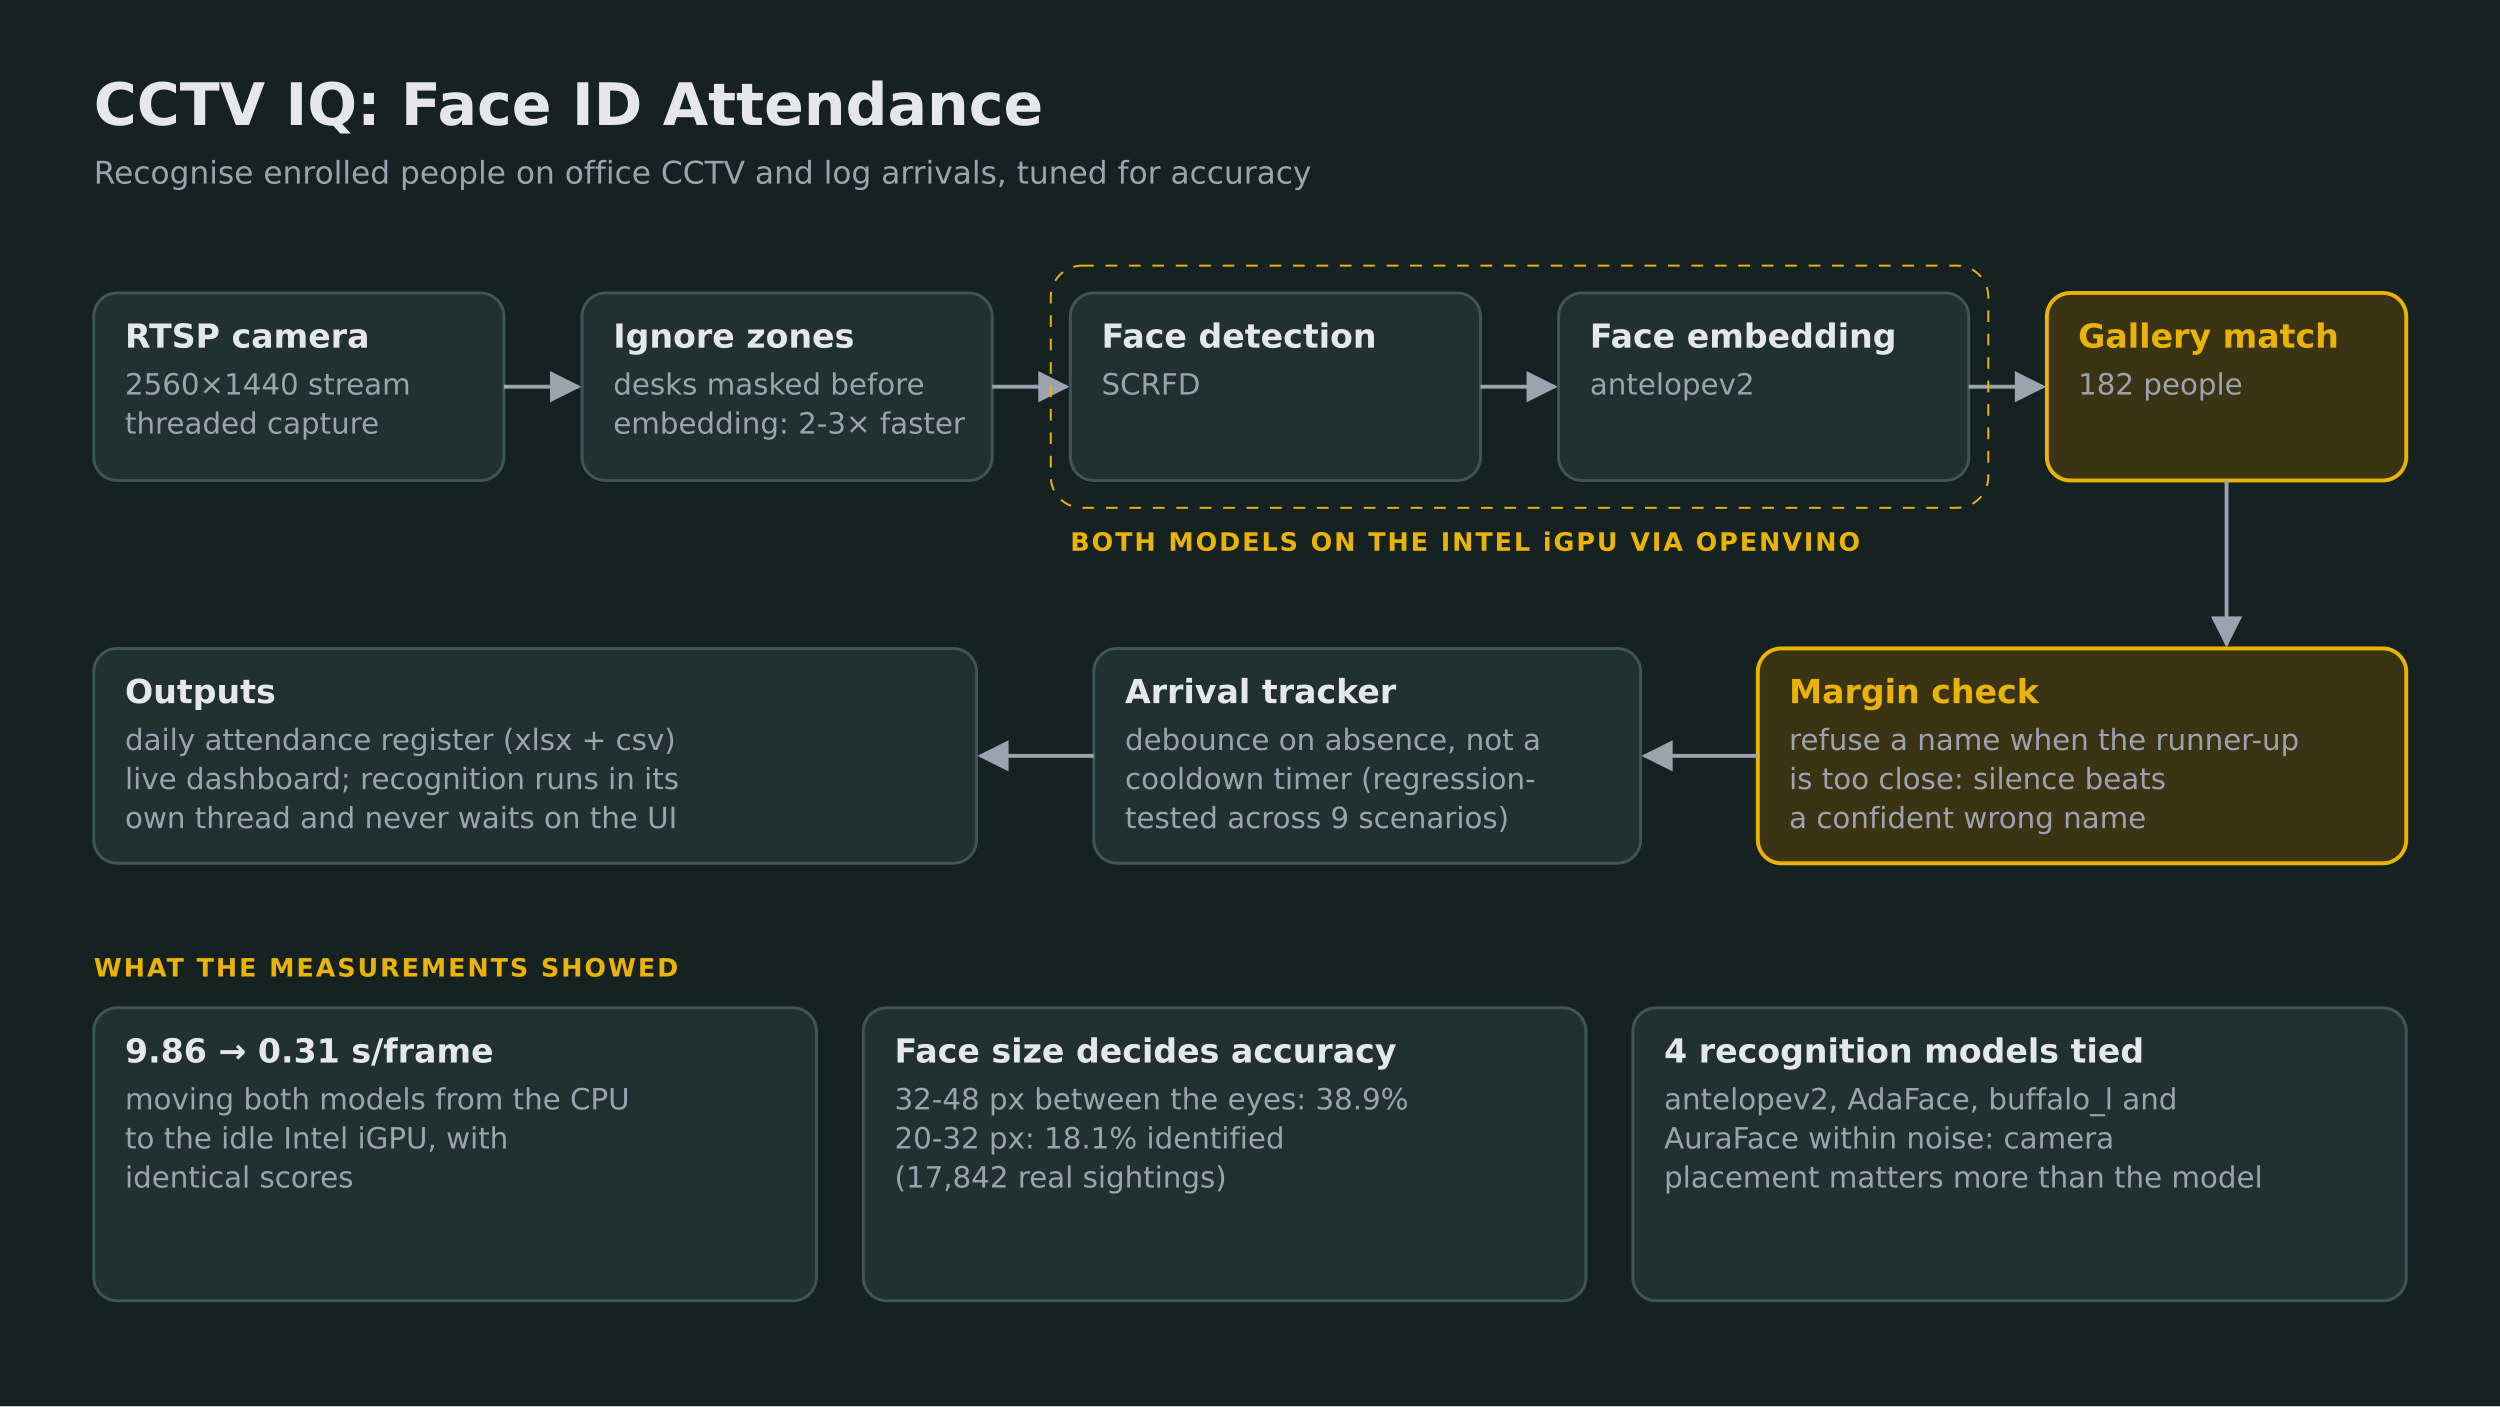
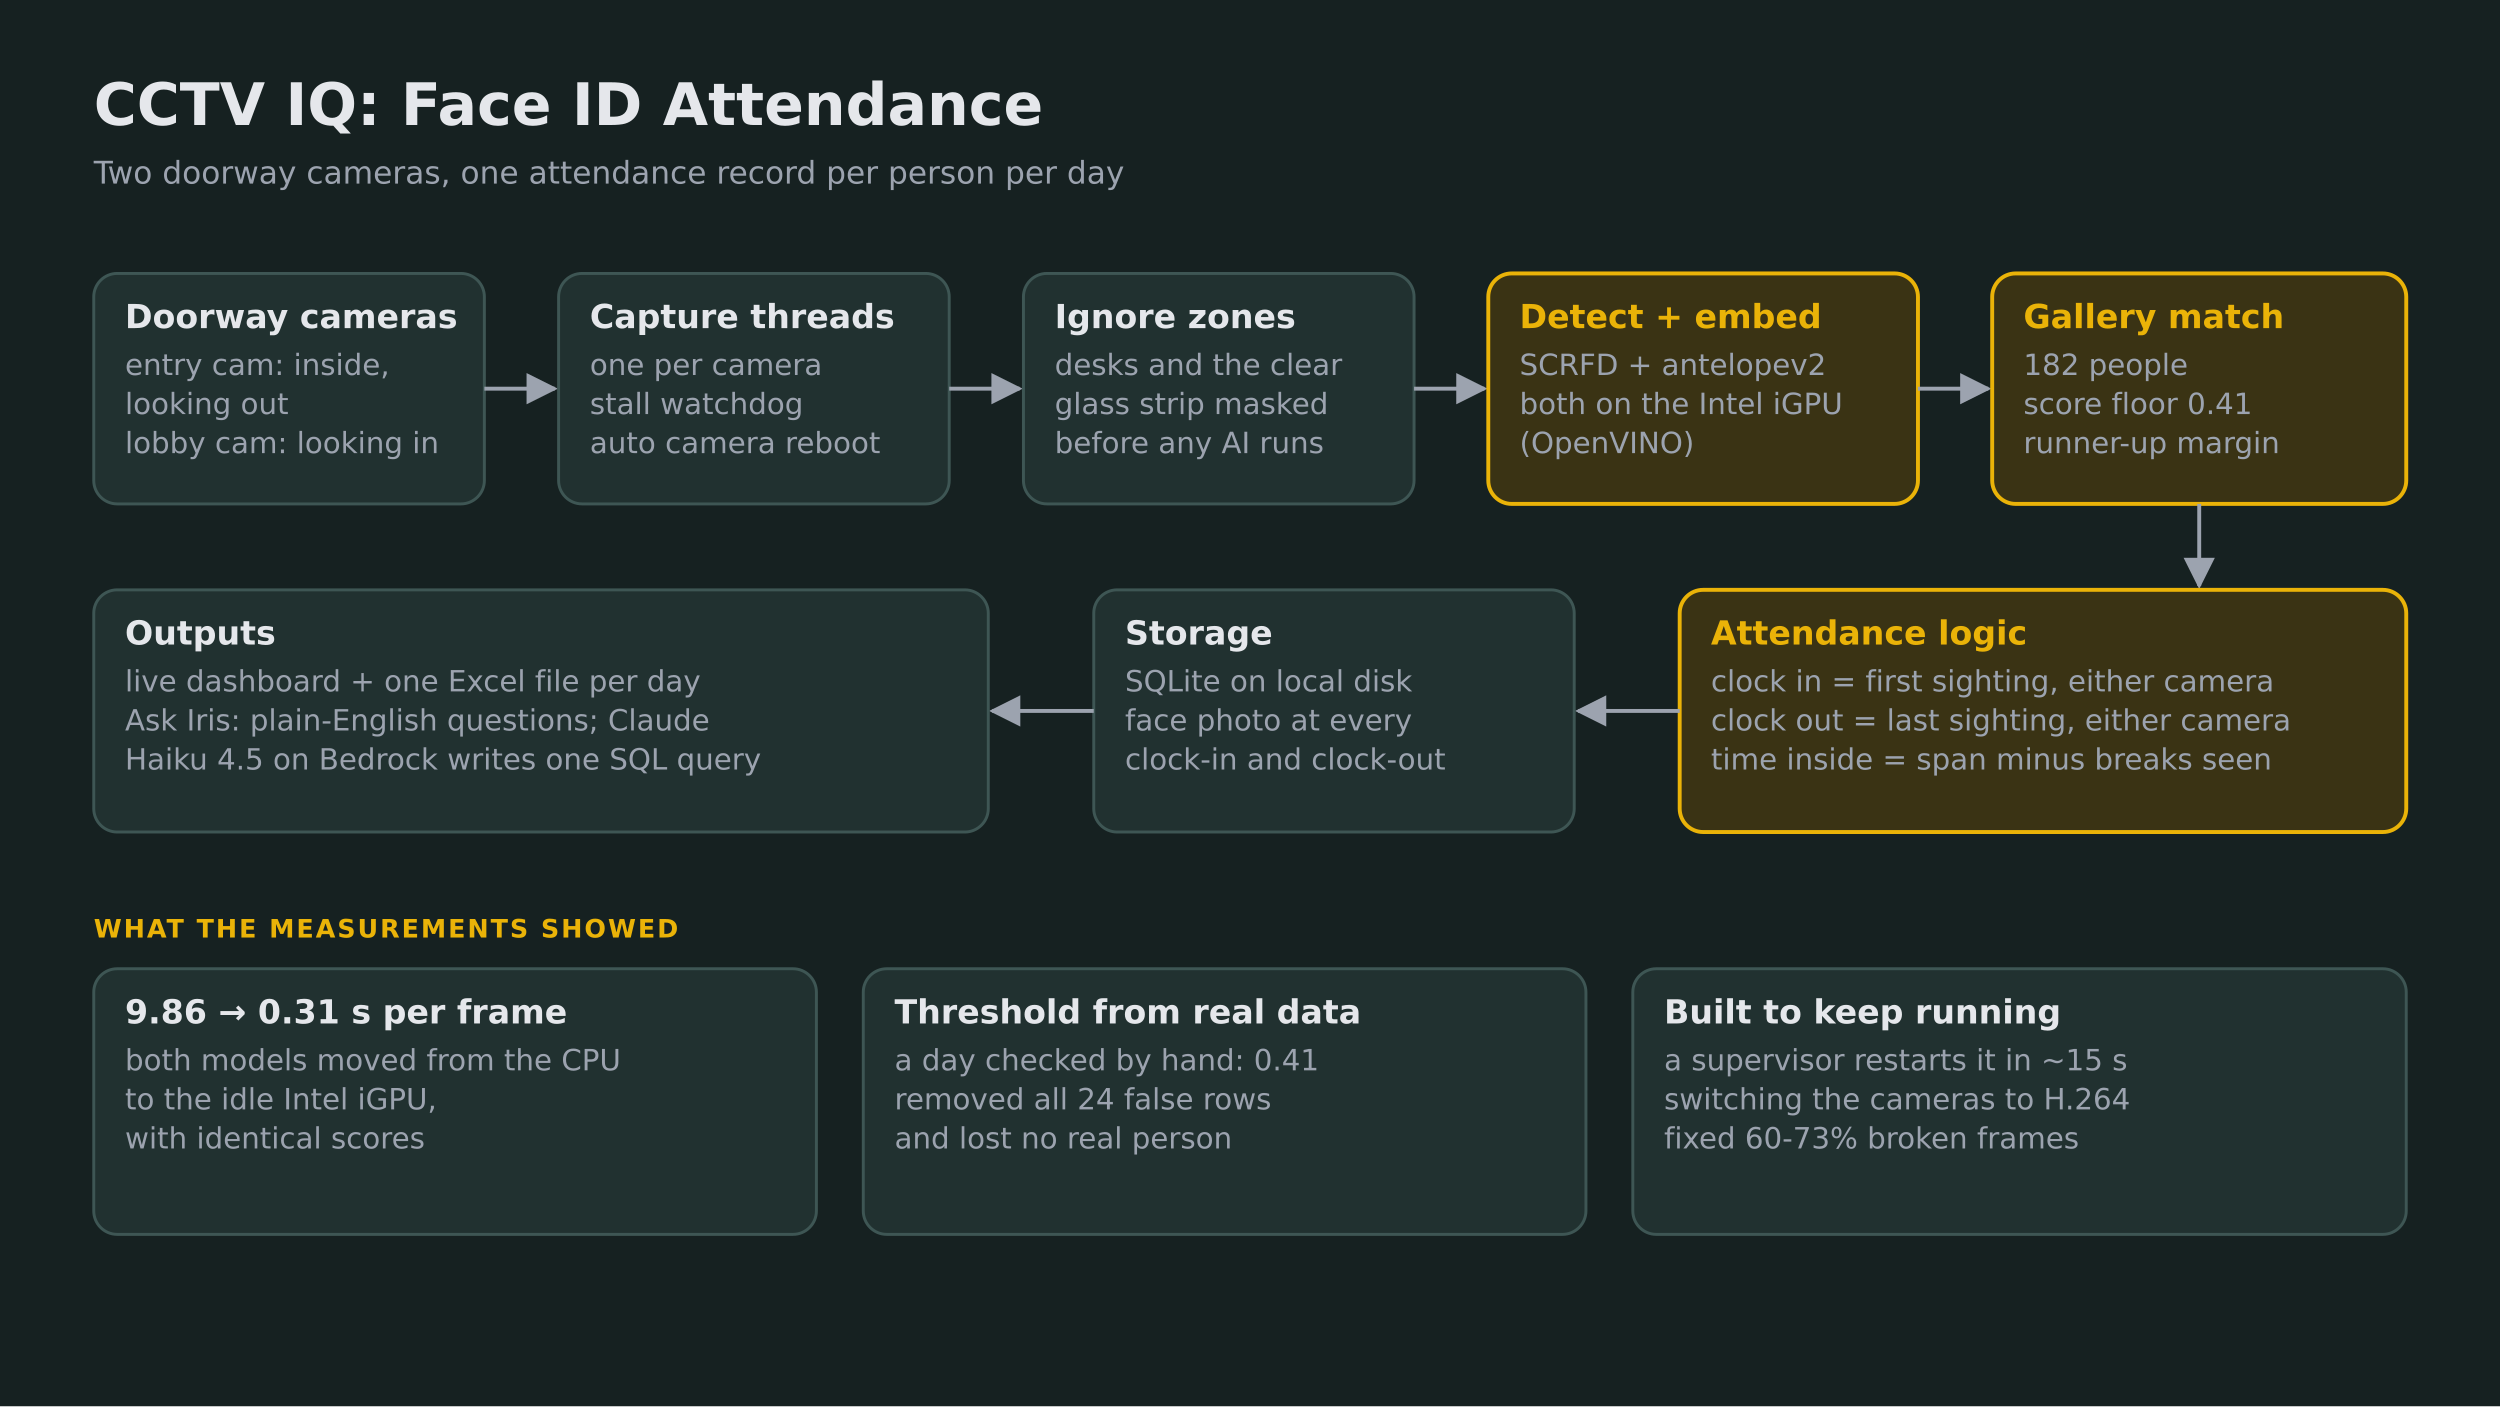
<svg xmlns="http://www.w3.org/2000/svg" width="1280" height="720" viewBox="0 0 1280 720" font-family="DejaVu Sans, Helvetica, Arial, sans-serif">
  <defs>
    <marker id="a" viewBox="0 0 10 10" refX="9" refY="5" markerWidth="8" markerHeight="8" orient="auto-start-reverse">
      <path d="M0,0 L10,5 L0,10 z" fill="#9CA3AF" />
    </marker>
  </defs>
  <rect width="1280" height="720" fill="#162121" />
  <text x="48" y="64" font-size="30" font-weight="bold" fill="#E5E7EB">CCTV IQ: Face ID Attendance</text>
-   <text x="48" y="94" font-size="16" fill="#9CA3AF">Recognise enrolled people on office CCTV and log arrivals, tuned for accuracy</text>
-   <rect x="48" y="150" width="210" height="96" rx="12" fill="#213130" stroke="#3E5654" stroke-width="1.5" />
-   <text x="64" y="178" font-size="17" font-weight="bold" fill="#E5E7EB">RTSP camera</text>
-   <text x="64" y="202" font-size="15" fill="#9CA3AF">2560×1440 stream</text>
-   <text x="64" y="222" font-size="15" fill="#9CA3AF">threaded capture</text>
-   <line x1="258" y1="198" x2="296" y2="198" stroke="#9CA3AF" stroke-width="2" marker-end="url(#a)" />
-   <rect x="298" y="150" width="210" height="96" rx="12" fill="#213130" stroke="#3E5654" stroke-width="1.5" />
-   <text x="314" y="178" font-size="17" font-weight="bold" fill="#E5E7EB">Ignore zones</text>
-   <text x="314" y="202" font-size="15" fill="#9CA3AF">desks masked before</text>
-   <text x="314" y="222" font-size="15" fill="#9CA3AF">embedding: 2-3× faster</text>
-   <line x1="508" y1="198" x2="546" y2="198" stroke="#9CA3AF" stroke-width="2" marker-end="url(#a)" />
-   <rect x="548" y="150" width="210" height="96" rx="12" fill="#213130" stroke="#3E5654" stroke-width="1.5" />
-   <text x="564" y="178" font-size="17" font-weight="bold" fill="#E5E7EB">Face detection</text>
-   <text x="564" y="202" font-size="15" fill="#9CA3AF">SCRFD</text>
-   <line x1="758" y1="198" x2="796" y2="198" stroke="#9CA3AF" stroke-width="2" marker-end="url(#a)" />
-   <rect x="798" y="150" width="210" height="96" rx="12" fill="#213130" stroke="#3E5654" stroke-width="1.5" />
-   <text x="814" y="178" font-size="17" font-weight="bold" fill="#E5E7EB">Face embedding</text>
-   <text x="814" y="202" font-size="15" fill="#9CA3AF">antelopev2</text>
-   <line x1="1008" y1="198" x2="1046" y2="198" stroke="#9CA3AF" stroke-width="2" marker-end="url(#a)" />
-   <rect x="1048" y="150" width="184" height="96" rx="12" fill="#3A3314" stroke="#EAB308" stroke-width="2" />
-   <text x="1064" y="178" font-size="17" font-weight="bold" fill="#EAB308">Gallery match</text>
-   <text x="1064" y="202" font-size="15" fill="#9CA3AF">182 people</text>
-   <rect x="538" y="136" width="480" height="124" rx="16" fill="none" stroke="#EAB308" stroke-dasharray="6 6" />
-   <text x="548" y="282" font-size="13" fill="#EAB308" font-weight="bold" letter-spacing="1">BOTH MODELS ON THE INTEL iGPU VIA OPENVINO</text>
-   <line x1="1140" y1="246" x2="1140" y2="330" stroke="#9CA3AF" stroke-width="2" marker-end="url(#a)" />
-   <rect x="900" y="332" width="332" height="110" rx="12" fill="#3A3314" stroke="#EAB308" stroke-width="2" />
-   <text x="916" y="360" font-size="17" font-weight="bold" fill="#EAB308">Margin check</text>
-   <text x="916" y="384" font-size="15" fill="#9CA3AF">refuse a name when the runner-up</text>
-   <text x="916" y="404" font-size="15" fill="#9CA3AF">is too close: silence beats</text>
-   <text x="916" y="424" font-size="15" fill="#9CA3AF">a confident wrong name</text>
-   <line x1="900" y1="387" x2="842" y2="387" stroke="#9CA3AF" stroke-width="2" marker-end="url(#a)" />
-   <rect x="560" y="332" width="280" height="110" rx="12" fill="#213130" stroke="#3E5654" stroke-width="1.5" />
-   <text x="576" y="360" font-size="17" font-weight="bold" fill="#E5E7EB">Arrival tracker</text>
-   <text x="576" y="384" font-size="15" fill="#9CA3AF">debounce on absence, not a</text>
-   <text x="576" y="404" font-size="15" fill="#9CA3AF">cooldown timer (regression-</text>
-   <text x="576" y="424" font-size="15" fill="#9CA3AF">tested across 9 scenarios)</text>
-   <line x1="560" y1="387" x2="502" y2="387" stroke="#9CA3AF" stroke-width="2" marker-end="url(#a)" />
-   <rect x="48" y="332" width="452" height="110" rx="12" fill="#213130" stroke="#3E5654" stroke-width="1.5" />
-   <text x="64" y="360" font-size="17" font-weight="bold" fill="#E5E7EB">Outputs</text>
-   <text x="64" y="384" font-size="15" fill="#9CA3AF">daily attendance register (xlsx + csv)</text>
-   <text x="64" y="404" font-size="15" fill="#9CA3AF">live dashboard; recognition runs in its</text>
-   <text x="64" y="424" font-size="15" fill="#9CA3AF">own thread and never waits on the UI</text>
-   <text x="48" y="500" font-size="13" fill="#EAB308" font-weight="bold" letter-spacing="1">WHAT THE MEASUREMENTS SHOWED</text>
-   <rect x="48" y="516" width="370" height="150" rx="12" fill="#213130" stroke="#3E5654" stroke-width="1.5" />
-   <text x="64" y="544" font-size="17" font-weight="bold" fill="#E5E7EB">9.86 → 0.31 s/frame</text>
-   <text x="64" y="568" font-size="15" fill="#9CA3AF">moving both models from the CPU</text>
-   <text x="64" y="588" font-size="15" fill="#9CA3AF">to the idle Intel iGPU, with</text>
-   <text x="64" y="608" font-size="15" fill="#9CA3AF">identical scores</text>
-   <rect x="442" y="516" width="370" height="150" rx="12" fill="#213130" stroke="#3E5654" stroke-width="1.5" />
-   <text x="458" y="544" font-size="17" font-weight="bold" fill="#E5E7EB">Face size decides accuracy</text>
-   <text x="458" y="568" font-size="15" fill="#9CA3AF">32-48 px between the eyes: 38.9%</text>
-   <text x="458" y="588" font-size="15" fill="#9CA3AF">20-32 px: 18.1% identified</text>
-   <text x="458" y="608" font-size="15" fill="#9CA3AF">(17,842 real sightings)</text>
-   <rect x="836" y="516" width="396" height="150" rx="12" fill="#213130" stroke="#3E5654" stroke-width="1.5" />
-   <text x="852" y="544" font-size="17" font-weight="bold" fill="#E5E7EB">4 recognition models tied</text>
-   <text x="852" y="568" font-size="15" fill="#9CA3AF">antelopev2, AdaFace, buffalo_l and</text>
-   <text x="852" y="588" font-size="15" fill="#9CA3AF">AuraFace within noise: camera</text>
-   <text x="852" y="608" font-size="15" fill="#9CA3AF">placement matters more than the model</text>
+   <text x="48" y="94" font-size="16" fill="#9CA3AF">Two doorway cameras, one attendance record per person per day</text>
+   <rect x="48" y="140" width="200" height="118" rx="12" fill="#213130" stroke="#3E5654" stroke-width="1.5" />
+   <text x="64" y="168" font-size="17" font-weight="bold" fill="#E5E7EB">Doorway cameras</text>
+   <text x="64" y="192" font-size="15" fill="#9CA3AF">entry cam: inside,</text>
+   <text x="64" y="212" font-size="15" fill="#9CA3AF">looking out</text>
+   <text x="64" y="232" font-size="15" fill="#9CA3AF">lobby cam: looking in</text>
+   <line x1="248" y1="199" x2="284" y2="199" stroke="#9CA3AF" stroke-width="2" marker-end="url(#a)" />
+   <rect x="286" y="140" width="200" height="118" rx="12" fill="#213130" stroke="#3E5654" stroke-width="1.5" />
+   <text x="302" y="168" font-size="17" font-weight="bold" fill="#E5E7EB">Capture threads</text>
+   <text x="302" y="192" font-size="15" fill="#9CA3AF">one per camera</text>
+   <text x="302" y="212" font-size="15" fill="#9CA3AF">stall watchdog</text>
+   <text x="302" y="232" font-size="15" fill="#9CA3AF">auto camera reboot</text>
+   <line x1="486" y1="199" x2="522" y2="199" stroke="#9CA3AF" stroke-width="2" marker-end="url(#a)" />
+   <rect x="524" y="140" width="200" height="118" rx="12" fill="#213130" stroke="#3E5654" stroke-width="1.5" />
+   <text x="540" y="168" font-size="17" font-weight="bold" fill="#E5E7EB">Ignore zones</text>
+   <text x="540" y="192" font-size="15" fill="#9CA3AF">desks and the clear</text>
+   <text x="540" y="212" font-size="15" fill="#9CA3AF">glass strip masked</text>
+   <text x="540" y="232" font-size="15" fill="#9CA3AF">before any AI runs</text>
+   <line x1="724" y1="199" x2="760" y2="199" stroke="#9CA3AF" stroke-width="2" marker-end="url(#a)" />
+   <rect x="762" y="140" width="220" height="118" rx="12" fill="#3A3314" stroke="#EAB308" stroke-width="2" />
+   <text x="778" y="168" font-size="17" font-weight="bold" fill="#EAB308">Detect + embed</text>
+   <text x="778" y="192" font-size="15" fill="#9CA3AF">SCRFD + antelopev2</text>
+   <text x="778" y="212" font-size="15" fill="#9CA3AF">both on the Intel iGPU</text>
+   <text x="778" y="232" font-size="15" fill="#9CA3AF">(OpenVINO)</text>
+   <line x1="982" y1="199" x2="1018" y2="199" stroke="#9CA3AF" stroke-width="2" marker-end="url(#a)" />
+   <rect x="1020" y="140" width="212" height="118" rx="12" fill="#3A3314" stroke="#EAB308" stroke-width="2" />
+   <text x="1036" y="168" font-size="17" font-weight="bold" fill="#EAB308">Gallery match</text>
+   <text x="1036" y="192" font-size="15" fill="#9CA3AF">182 people</text>
+   <text x="1036" y="212" font-size="15" fill="#9CA3AF">score floor 0.41</text>
+   <text x="1036" y="232" font-size="15" fill="#9CA3AF">runner-up margin</text>
+   <line x1="1126" y1="258" x2="1126" y2="300" stroke="#9CA3AF" stroke-width="2" marker-end="url(#a)" />
+   <rect x="860" y="302" width="372" height="124" rx="12" fill="#3A3314" stroke="#EAB308" stroke-width="2" />
+   <text x="876" y="330" font-size="17" font-weight="bold" fill="#EAB308">Attendance logic</text>
+   <text x="876" y="354" font-size="15" fill="#9CA3AF">clock in = first sighting, either camera</text>
+   <text x="876" y="374" font-size="15" fill="#9CA3AF">clock out = last sighting, either camera</text>
+   <text x="876" y="394" font-size="15" fill="#9CA3AF">time inside = span minus breaks seen</text>
+   <line x1="860" y1="364" x2="808" y2="364" stroke="#9CA3AF" stroke-width="2" marker-end="url(#a)" />
+   <rect x="560" y="302" width="246" height="124" rx="12" fill="#213130" stroke="#3E5654" stroke-width="1.5" />
+   <text x="576" y="330" font-size="17" font-weight="bold" fill="#E5E7EB">Storage</text>
+   <text x="576" y="354" font-size="15" fill="#9CA3AF">SQLite on local disk</text>
+   <text x="576" y="374" font-size="15" fill="#9CA3AF">face photo at every</text>
+   <text x="576" y="394" font-size="15" fill="#9CA3AF">clock-in and clock-out</text>
+   <line x1="560" y1="364" x2="508" y2="364" stroke="#9CA3AF" stroke-width="2" marker-end="url(#a)" />
+   <rect x="48" y="302" width="458" height="124" rx="12" fill="#213130" stroke="#3E5654" stroke-width="1.5" />
+   <text x="64" y="330" font-size="17" font-weight="bold" fill="#E5E7EB">Outputs</text>
+   <text x="64" y="354" font-size="15" fill="#9CA3AF">live dashboard + one Excel file per day</text>
+   <text x="64" y="374" font-size="15" fill="#9CA3AF">Ask Iris: plain-English questions; Claude</text>
+   <text x="64" y="394" font-size="15" fill="#9CA3AF">Haiku 4.5 on Bedrock writes one SQL query</text>
+   <text x="48" y="480" font-size="13" fill="#EAB308" font-weight="bold" letter-spacing="1">WHAT THE MEASUREMENTS SHOWED</text>
+   <rect x="48" y="496" width="370" height="136" rx="12" fill="#213130" stroke="#3E5654" stroke-width="1.5" />
+   <text x="64" y="524" font-size="17" font-weight="bold" fill="#E5E7EB">9.86 → 0.31 s per frame</text>
+   <text x="64" y="548" font-size="15" fill="#9CA3AF">both models moved from the CPU</text>
+   <text x="64" y="568" font-size="15" fill="#9CA3AF">to the idle Intel iGPU,</text>
+   <text x="64" y="588" font-size="15" fill="#9CA3AF">with identical scores</text>
+   <rect x="442" y="496" width="370" height="136" rx="12" fill="#213130" stroke="#3E5654" stroke-width="1.5" />
+   <text x="458" y="524" font-size="17" font-weight="bold" fill="#E5E7EB">Threshold from real data</text>
+   <text x="458" y="548" font-size="15" fill="#9CA3AF">a day checked by hand: 0.41</text>
+   <text x="458" y="568" font-size="15" fill="#9CA3AF">removed all 24 false rows</text>
+   <text x="458" y="588" font-size="15" fill="#9CA3AF">and lost no real person</text>
+   <rect x="836" y="496" width="396" height="136" rx="12" fill="#213130" stroke="#3E5654" stroke-width="1.5" />
+   <text x="852" y="524" font-size="17" font-weight="bold" fill="#E5E7EB">Built to keep running</text>
+   <text x="852" y="548" font-size="15" fill="#9CA3AF">a supervisor restarts it in ~15 s</text>
+   <text x="852" y="568" font-size="15" fill="#9CA3AF">switching the cameras to H.264</text>
+   <text x="852" y="588" font-size="15" fill="#9CA3AF">fixed 60-73% broken frames</text>
</svg>
